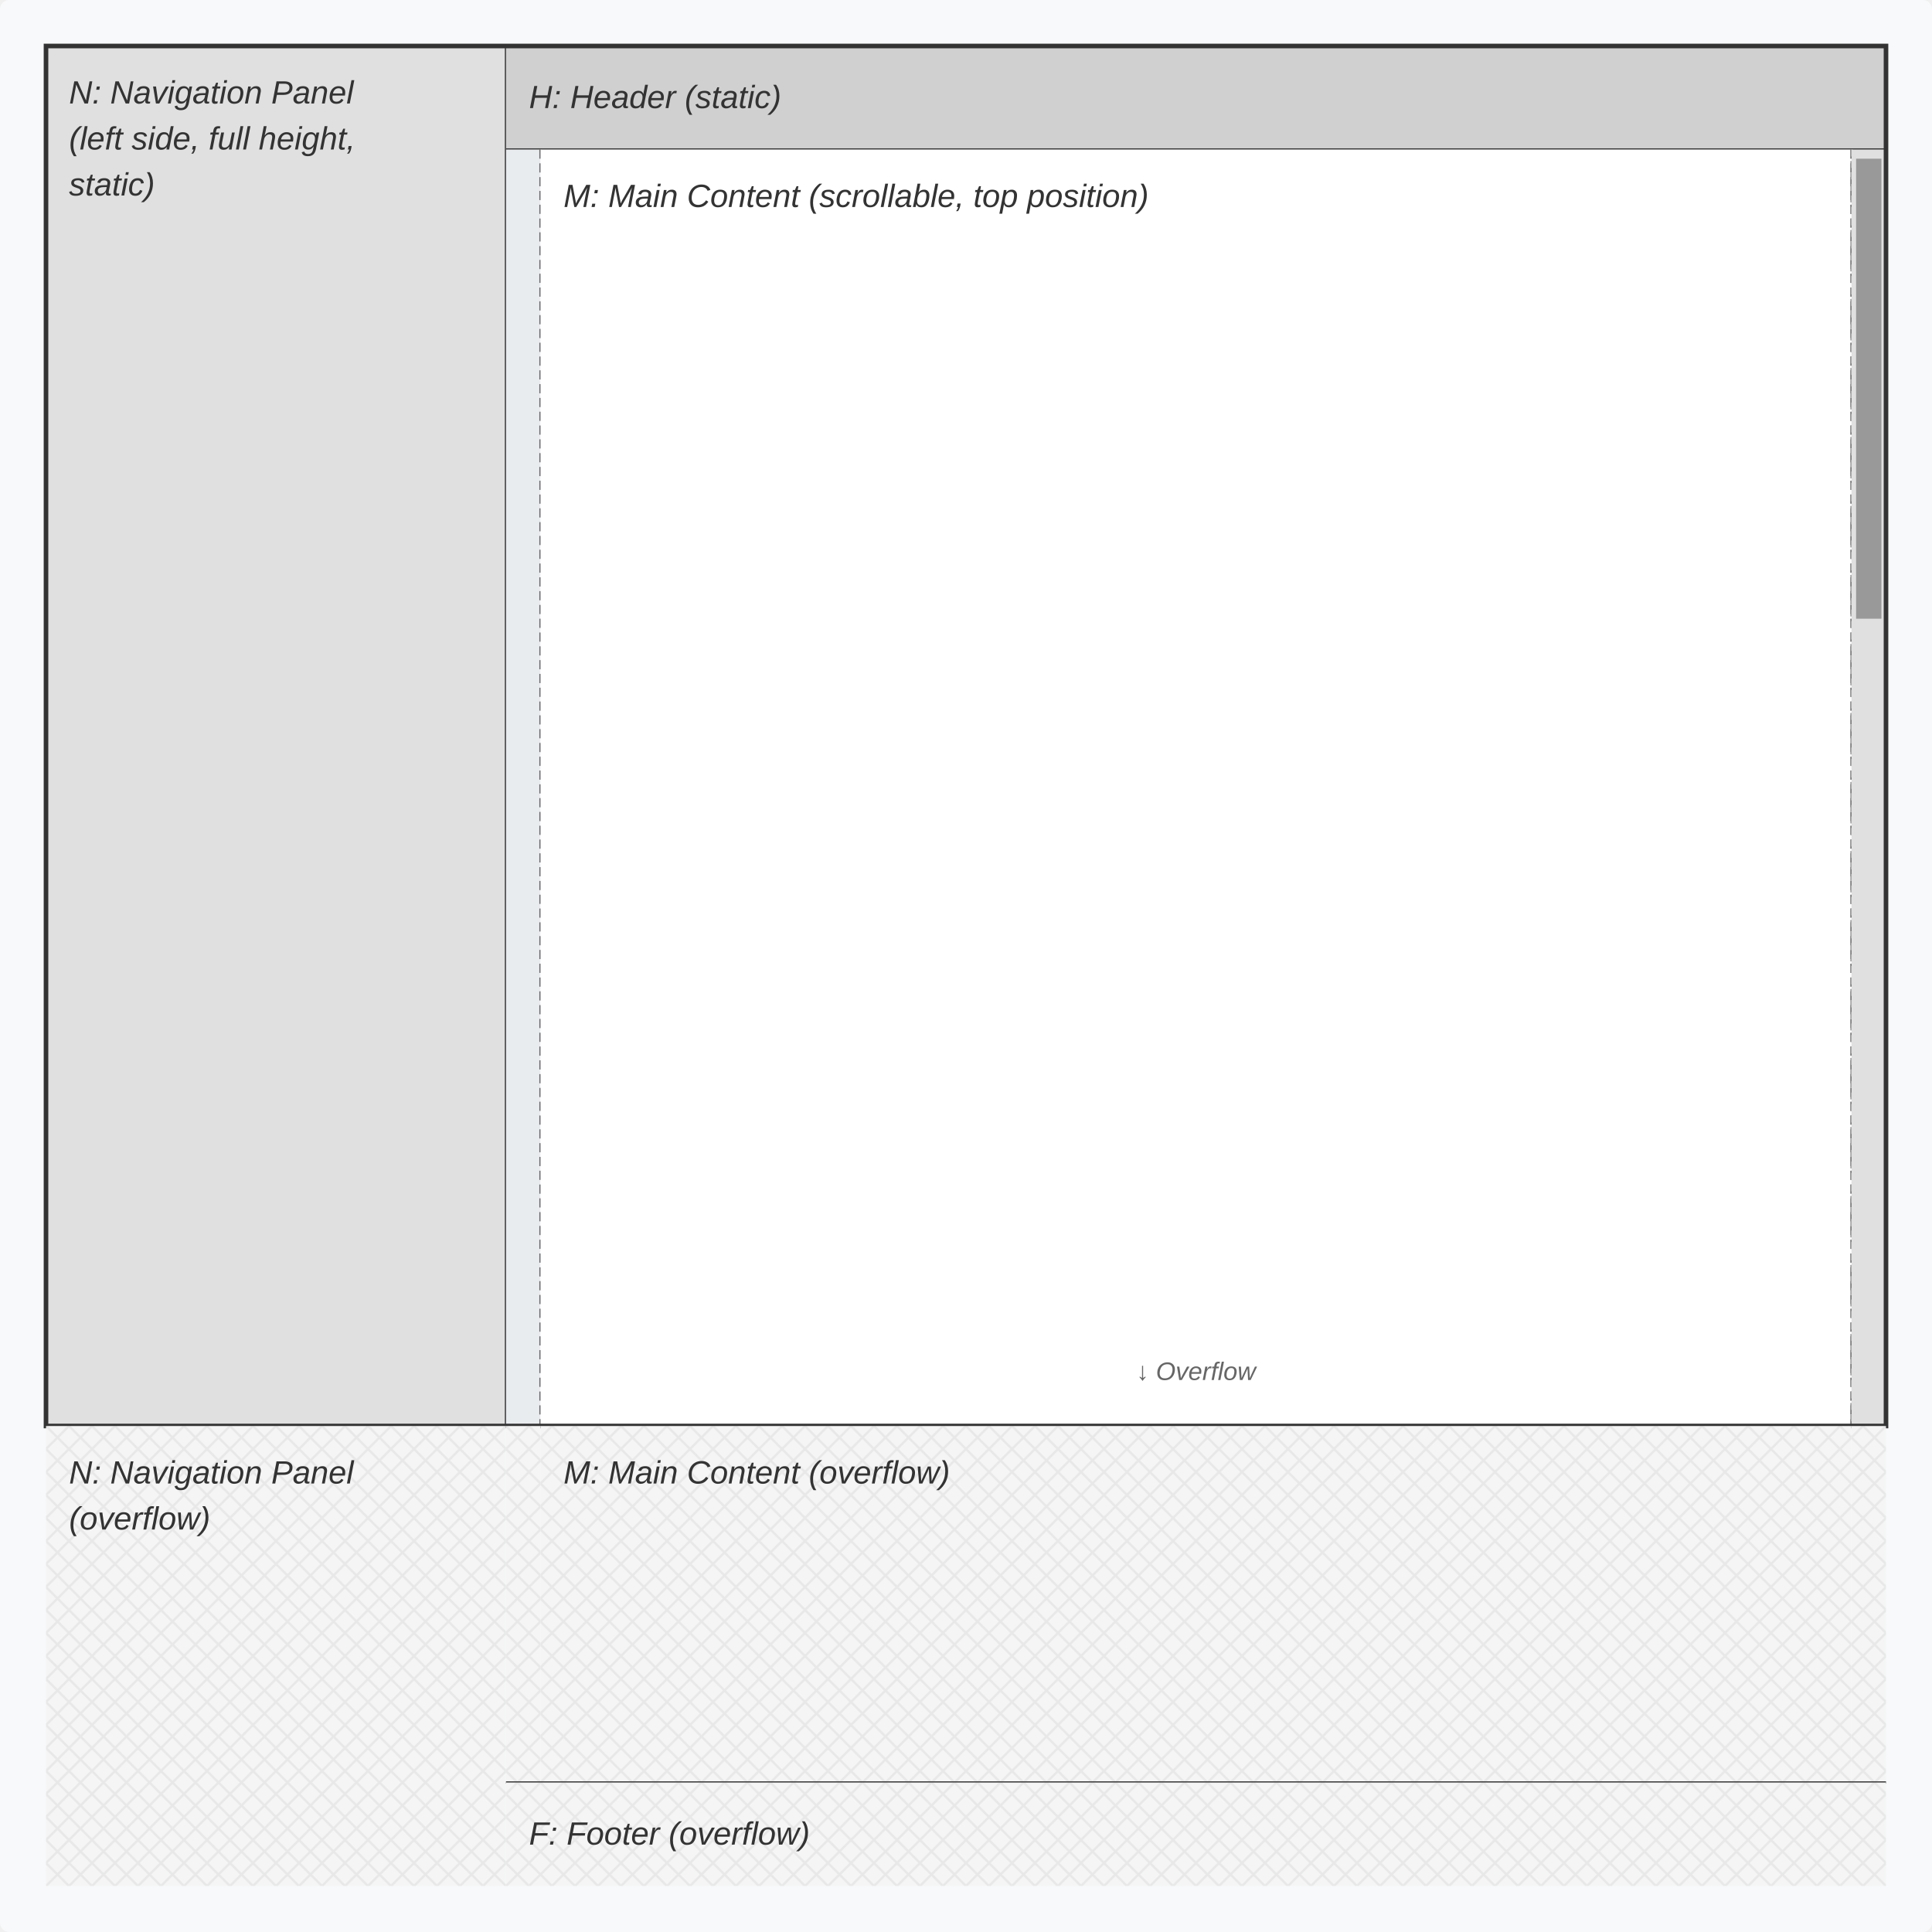
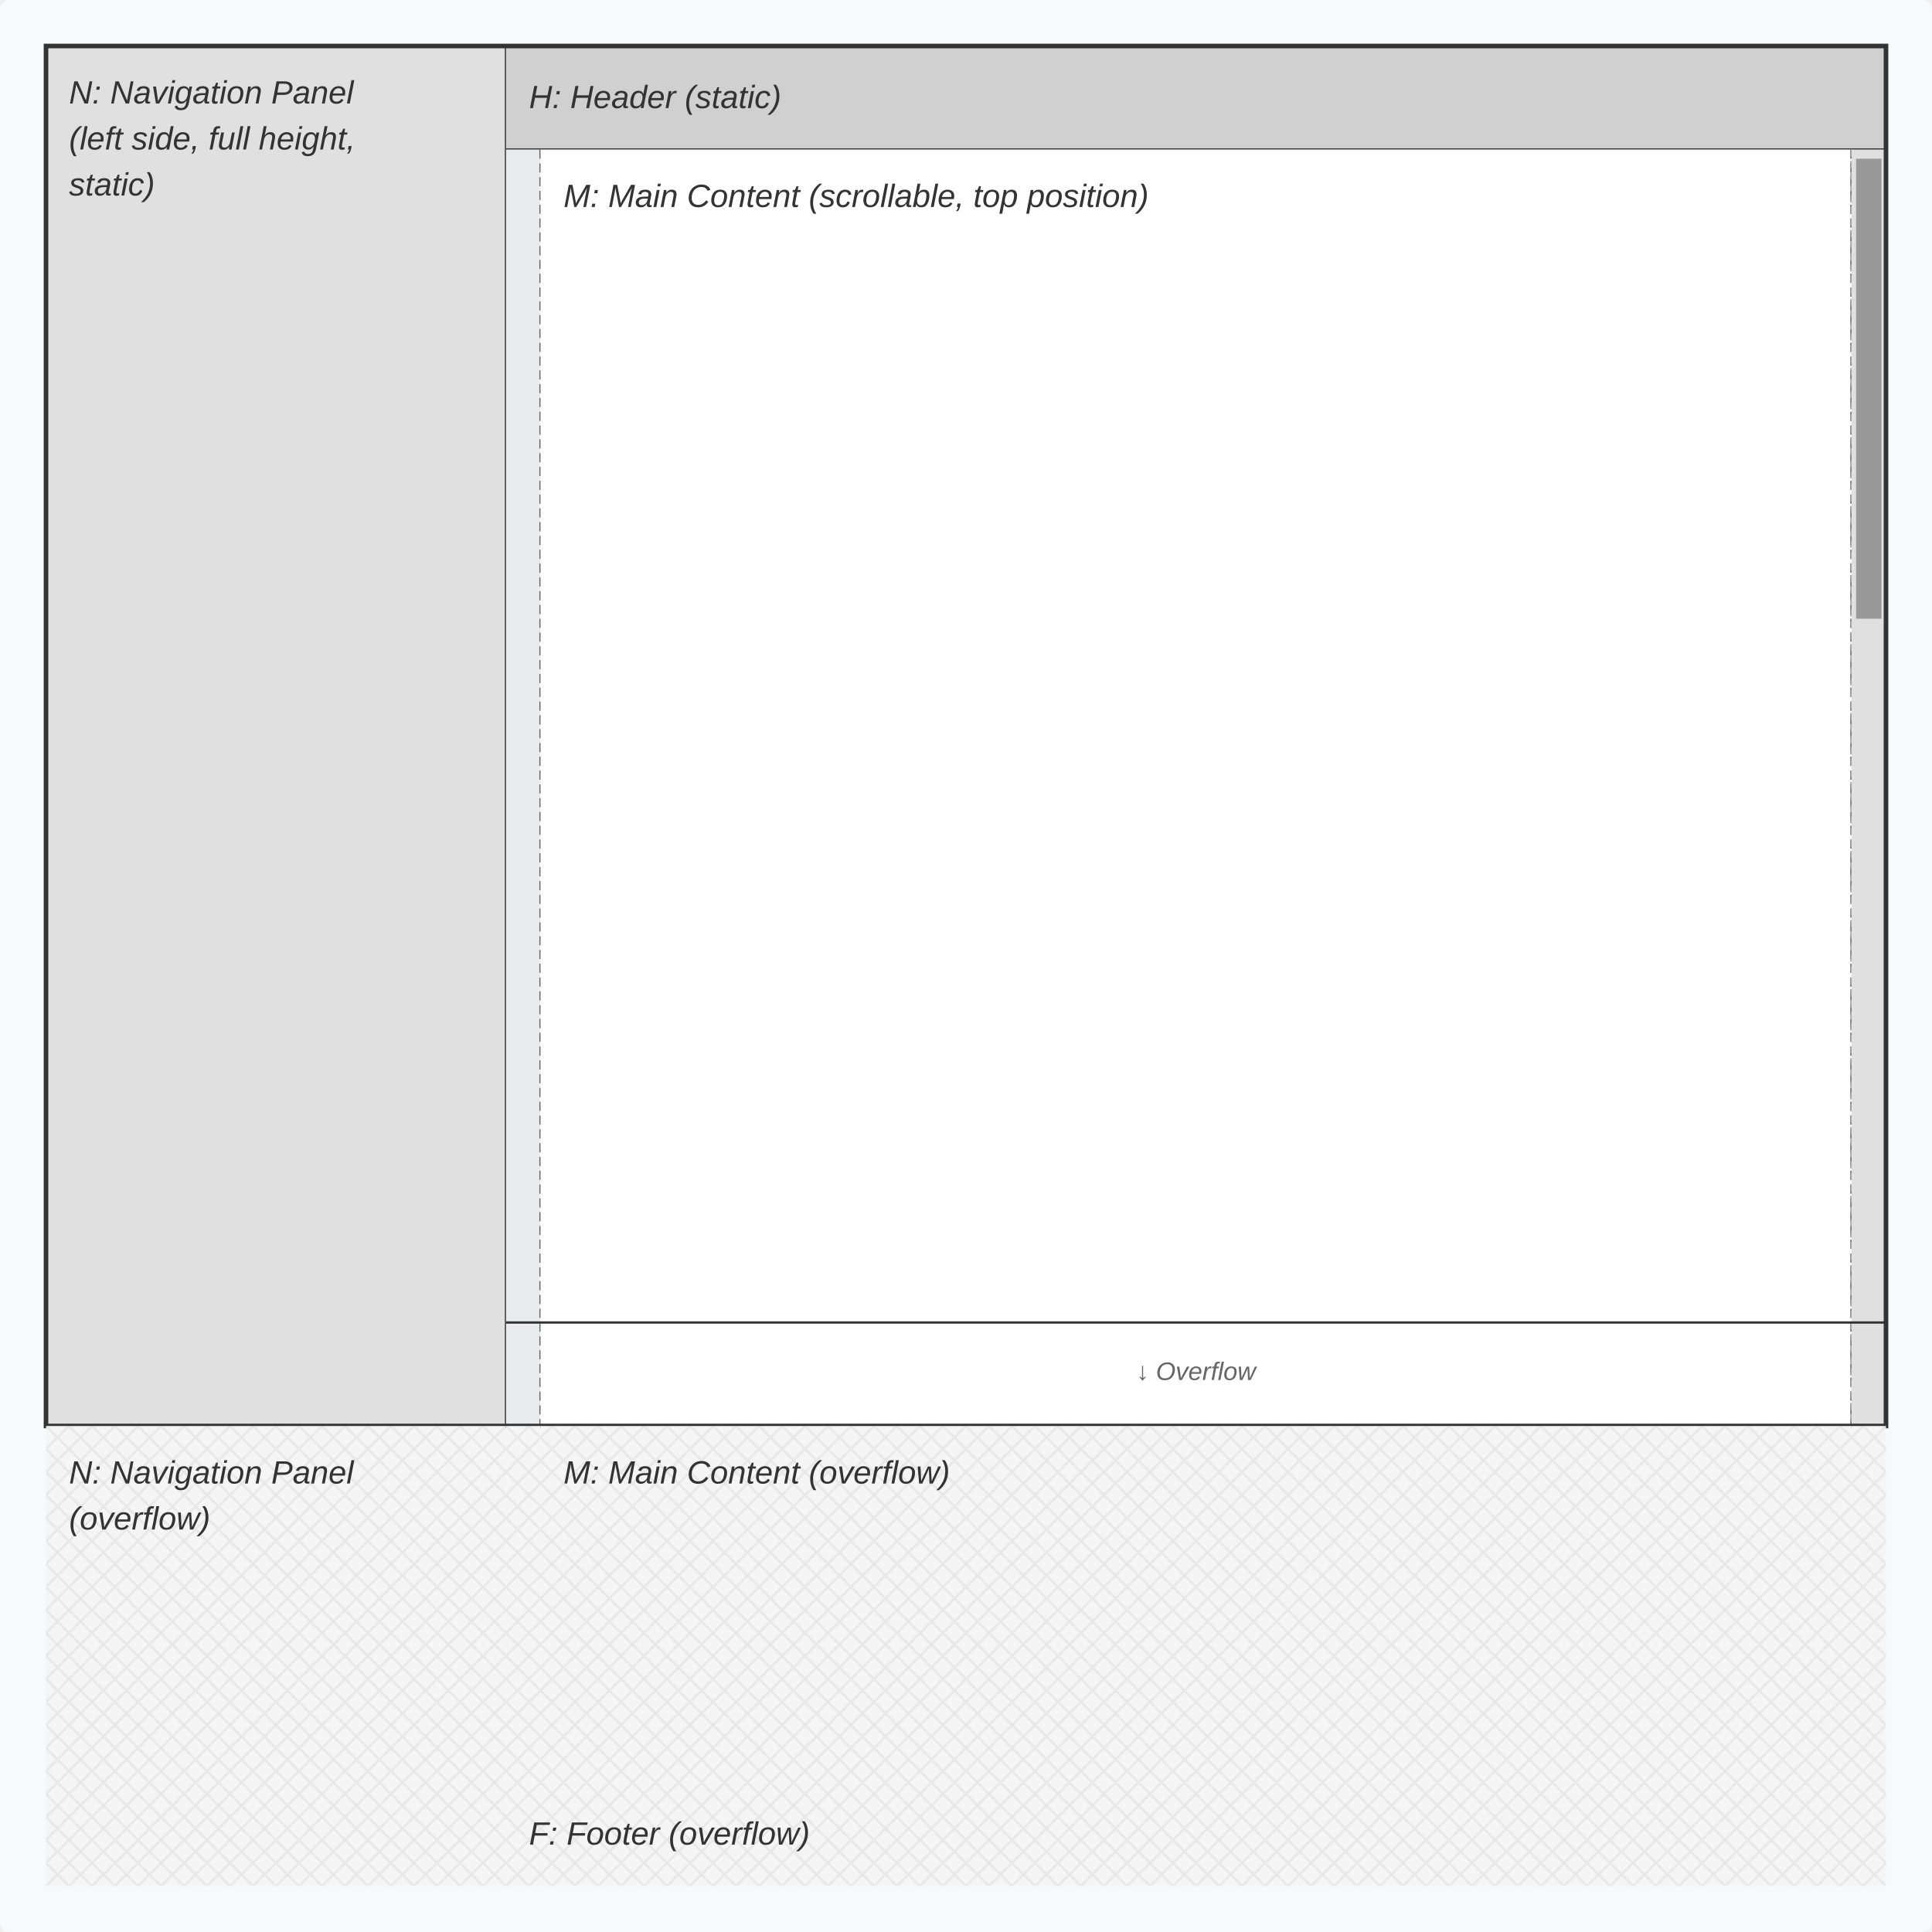
<svg xmlns="http://www.w3.org/2000/svg" viewBox="0 0 840 840" width="840" height="840">
  <defs>
    <style>
      .container-bg { fill: #f8f9fa; }
      .gutter { fill: #e9ecef; }
      .header { fill: #d0d0d0; }
      .nav { fill: #e0e0e0; }
      .content { fill: #ffffff; }
      .footer { fill: #d0d0d0; }
      .overflow-bg { fill: url(#overflowPattern); }
      .main-screen-border { stroke: #333; stroke-width: 2; fill: none; }
      .block-border { stroke: #333; stroke-width: 1; fill: none; }
      .gutter-edge { stroke: #666; stroke-width: 1; stroke-dasharray: 4,2; fill: none; }
      .scrollbar { fill: #999; }
      .scrollbar-border { stroke: #999; stroke-width: 1; stroke-dasharray: 3,2; fill: none; }
      .text { font-family: Arial, sans-serif; font-size: 14px; fill: #333; text-anchor: start; font-style: italic; }
      .text-overflow { font-family: Arial, sans-serif; font-size: 11px; fill: #666; text-anchor: middle; font-style: italic; }
    </style>
    <pattern id="overflowPattern" patternUnits="userSpaceOnUse" width="10" height="10">
      <rect width="10" height="10" fill="#f5f5f5" />
      <path d="M 0,0 L 10,10 M 10,0 L 0,10" stroke="#e8e8e8" stroke-width="1" fill="none" />
    </pattern>
  </defs>
  <rect class="container-bg" x="0" y="0" width="840" height="840" rx="4" />
  <rect class="nav" x="20" y="20" width="200" height="600" />
  <line class="block-border" x1="220" y1="20" x2="220" y2="620" />
  <text class="text" x="30" y="45">N: Navigation Panel</text>
  <text class="text" x="30" y="65">(left side, full height,</text>
  <text class="text" x="30" y="85">static)</text>
  <rect class="header" x="220" y="20" width="600" height="45" />
  <line class="block-border" x1="220" y1="65" x2="820" y2="65" />
  <text class="text" x="230" y="47">H: Header (static)</text>
  <rect class="gutter" x="220" y="65" width="15" height="555" />
  <line class="gutter-edge" x1="235" y1="65" x2="235" y2="620" />
  <rect class="content" x="235" y="65" width="570" height="555" />
  <text class="text" x="245" y="90">M: Main Content (scrollable, top position)</text>
  <text class="text-overflow" x="520" y="600">↓ Overflow</text>
  <line class="gutter-edge" x1="805" y1="65" x2="805" y2="620" />
  <line class="scrollbar-border" x1="805" y1="65" x2="805" y2="620" />
  <rect fill="#e0e0e0" x="805" y="65" width="15" height="555" />
  <rect class="scrollbar" x="807" y="69" width="11" height="200" />
  <rect class="main-screen-border" x="20" y="20" width="800" height="600" />
  <rect class="nav overflow-bg" x="20" y="620" width="200" height="200" />
  <text class="text" x="30" y="645">N: Navigation Panel</text>
  <text class="text" x="30" y="665">(overflow)</text>
  <rect class="gutter overflow-bg" x="220" y="620" width="15" height="155" />
  <rect class="content overflow-bg" x="235" y="620" width="570" height="155" />
  <text class="text" x="245" y="645">M: Main Content (overflow)</text>
  <rect fill="#e0e0e0" class="overflow-bg" x="805" y="620" width="15" height="155" />
-   <line class="block-border" x1="220" y1="775" x2="820" y2="775" />
+   <line class="block-border" x1="220" y1="575" x2="820" y2="575" />
  <rect class="footer overflow-bg" x="220" y="775" width="600" height="45" />
  <text class="text" x="230" y="802">F: Footer (overflow)</text>
</svg>
